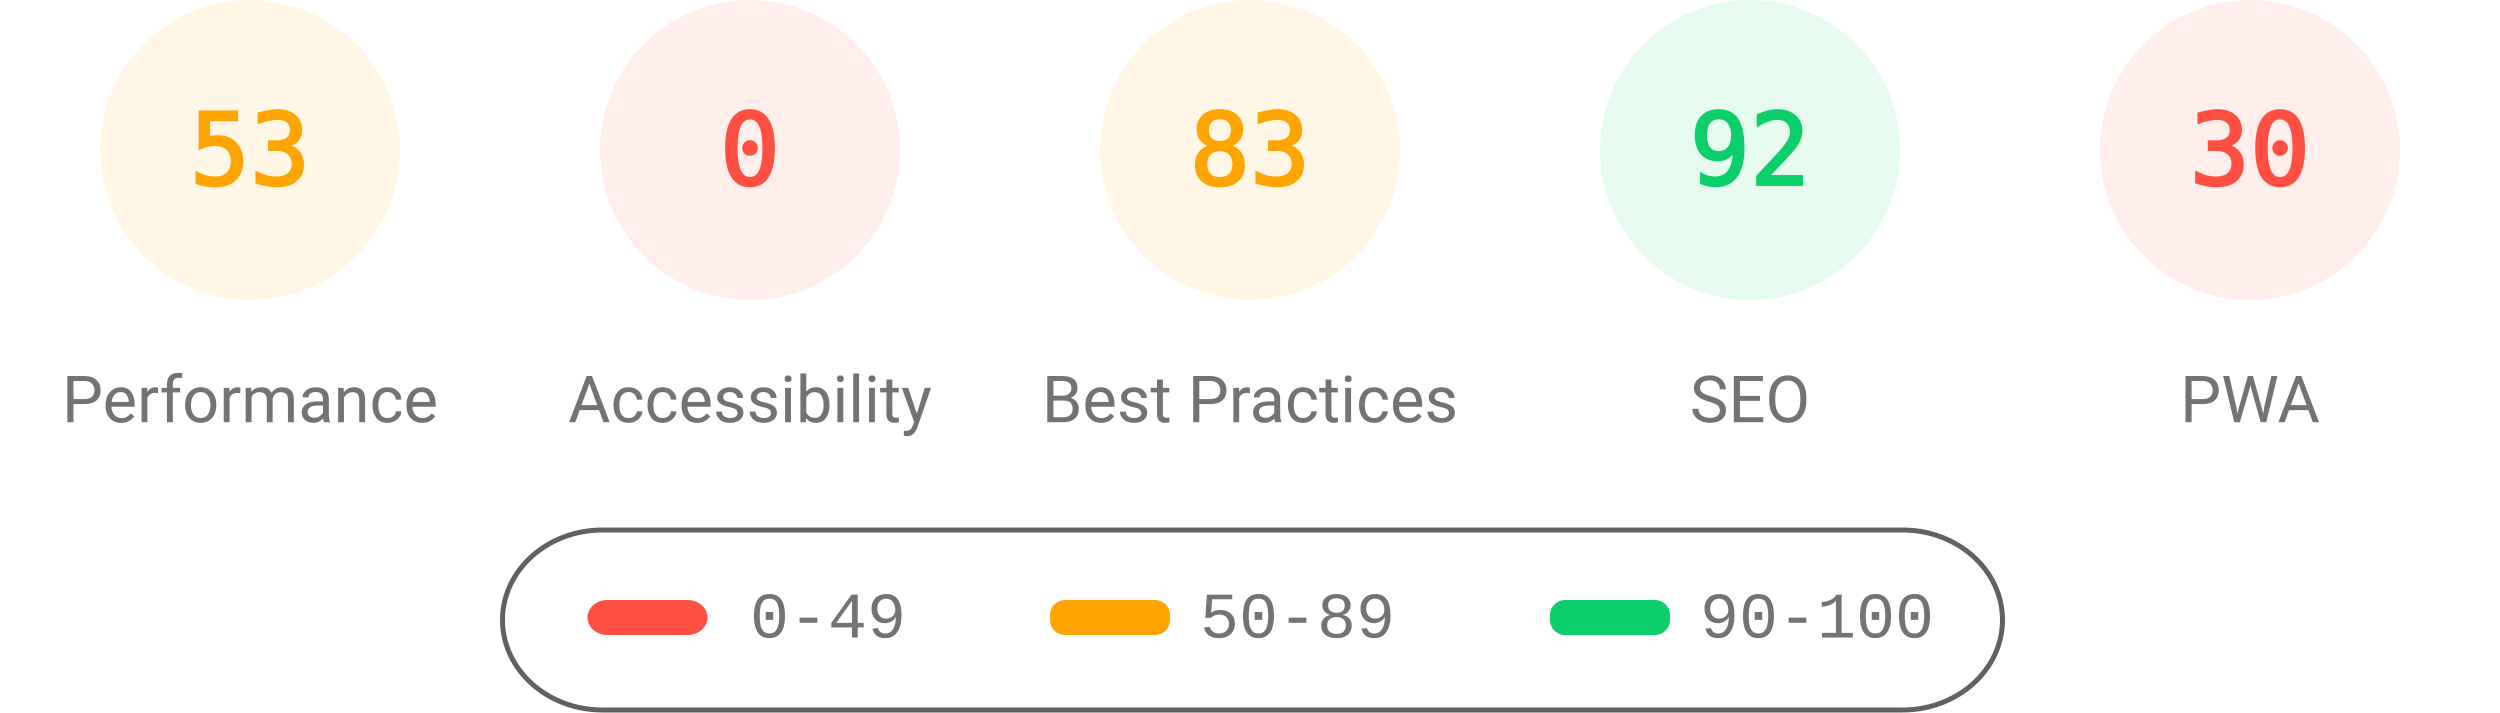
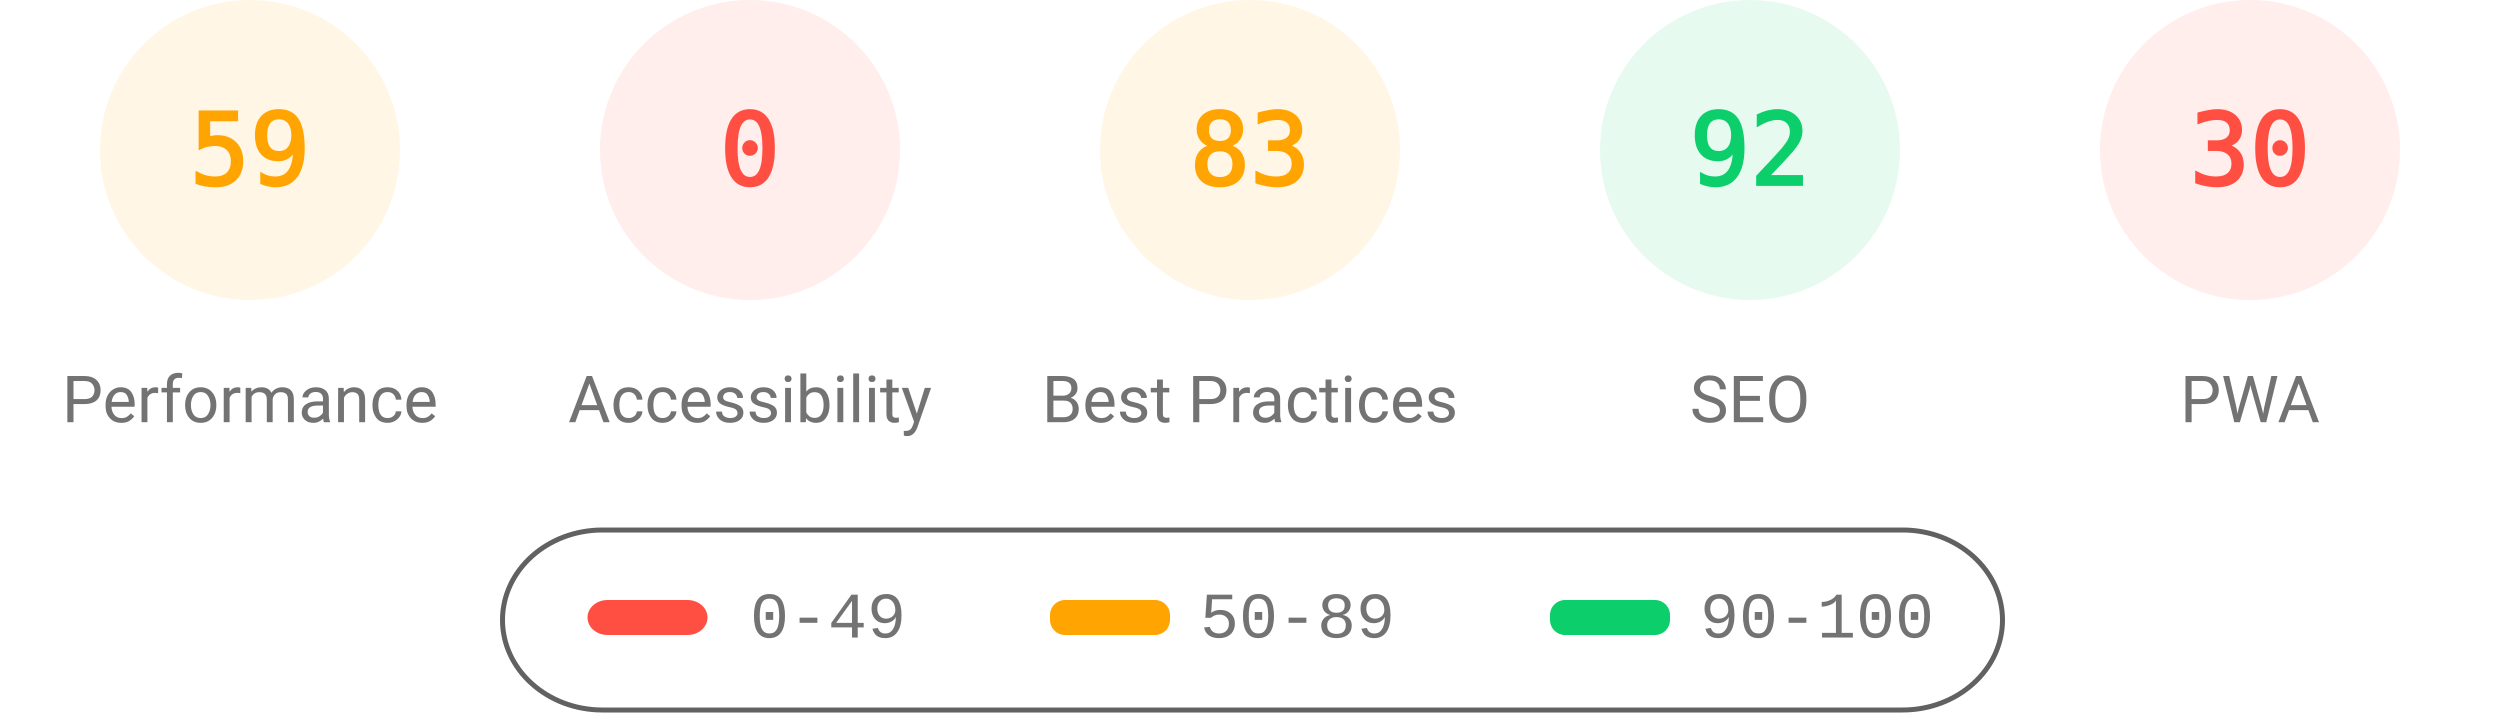
<svg xmlns="http://www.w3.org/2000/svg" fill="none" width="1000" height="285">
  <style>.gauge-base{opacity:.1}.gauge-arc{fill:none;animation-delay:250ms;stroke-linecap:round;transform:rotate(-90deg);transform-origin:100px 60px;animation:load-gauge 1s ease forwards}.guage-text{font-size:40px;font-family:monospace;text-align:center}.guage-red{color:#ff4e42;fill:#ff4e42;stroke:#ff4e42}.guage-orange{color:#ffa400;fill:#ffa400;stroke:#ffa400}.guage-green{color:#0cce6b;fill:#0cce6b;stroke:#0cce6b}.guage-undefined{color:#5c5c5c;fill:#5c5c5c;stroke:#5c5c5c}.guage-title{color:#737373;fill:#737373;stroke:none;font-size:26px;line-height:26px;font-family:Roboto,Halvetica,Arial,sans-serif}@keyframes load-gauge{from{stroke-dasharray:0 352.858}}</style>
  <svg class="guage-div guage-perf guage-orange" viewBox="0 0 200 200" width="200" height="200">
    <circle class="gauge-base" r="56" cx="100" cy="60" stroke-width="8" />
-     <circle class="gauge-arc guage-arc-1" r="56" cx="100" cy="60" stroke-width="8" style="stroke-dasharray:186.485,351.858" />
-     <text class="guage-text" x="100" y="60" alignment-baseline="central" dominant-baseline="central" text-anchor="middle">53</text>
+     <circle class="gauge-arc guage-arc-1" r="56" cx="100" cy="60" stroke-width="8" style="stroke-dasharray:207.596,351.858" />
+     <text class="guage-text" x="100" y="60" alignment-baseline="central" dominant-baseline="central" text-anchor="middle">59</text>
    <text class="guage-title" x="100" y="160" alignment-baseline="central" dominant-baseline="central" text-anchor="middle">Performance</text>
  </svg>
  <svg class="guage-div guage-acc guage-red" viewBox="0 0 200 200" width="200" height="200" x="200">
    <circle class="gauge-base" r="56" cx="100" cy="60" stroke-width="8" />
    <circle class="gauge-arc guage-arc-2" r="56" cx="100" cy="60" stroke-width="8" style="stroke-dasharray:0,351.858" />
    <text class="guage-text" x="100" y="60" alignment-baseline="central" dominant-baseline="central" text-anchor="middle">0</text>
    <text class="guage-title" x="100" y="160" alignment-baseline="central" dominant-baseline="central" text-anchor="middle">Accessibility</text>
  </svg>
  <svg class="guage-div guage-best guage-orange" viewBox="0 0 200 200" width="200" height="200" x="400">
    <circle class="gauge-base" r="56" cx="100" cy="60" stroke-width="8" />
    <circle class="gauge-arc guage-arc-3" r="56" cx="100" cy="60" stroke-width="8" style="stroke-dasharray:292.042,351.858" />
    <text class="guage-text" x="100" y="60" alignment-baseline="central" dominant-baseline="central" text-anchor="middle">83</text>
    <text class="guage-title" x="100" y="160" alignment-baseline="central" dominant-baseline="central" text-anchor="middle">Best Practices</text>
  </svg>
  <svg class="guage-div guage-seo guage-green" viewBox="0 0 200 200" width="200" height="200" x="600">
    <circle class="gauge-base" r="56" cx="100" cy="60" stroke-width="8" />
    <circle class="gauge-arc guage-arc-4" r="56" cx="100" cy="60" stroke-width="8" style="stroke-dasharray:323.709,351.858" />
    <text class="guage-text" x="100" y="60" alignment-baseline="central" dominant-baseline="central" text-anchor="middle">92</text>
    <text class="guage-title" x="100" y="160" alignment-baseline="central" dominant-baseline="central" text-anchor="middle">SEO</text>
  </svg>
  <svg class="guage-div guage-pwa guage-red" viewBox="0 0 200 200" width="200" height="200" x="800">
    <circle class="gauge-base" r="56" cx="100" cy="60" stroke-width="8" />
    <circle class="gauge-arc guage-arc-4" r="56" cx="100" cy="60" stroke-width="8" style="stroke-dasharray:105.557,351.858" />
    <text class="guage-text" x="100" y="60" alignment-baseline="central" dominant-baseline="central" text-anchor="middle">30</text>
    <text class="guage-title" x="100" y="160" alignment-baseline="central" dominant-baseline="central" text-anchor="middle">PWA</text>
  </svg>
  <svg width="604" height="76" x="200" y="210">
    <path fill="none" id="canvas_background" d="M-1-1h604v80H-1z" />
    <rect fill-opacity="0" stroke="#616161" stroke-width="2" rx="40" id="svg_2" height="72" width="600" y="2" x="1" fill="#000" />
    <rect stroke="#000" rx="8" id="svg_3" height="14" width="48" y="30" x="35" stroke-opacity="null" stroke-width="0" fill="#ff4e42" />
    <rect stroke="#000" rx="6" id="svg_4" height="14" width="48" y="30" x="220" stroke-opacity="null" stroke-width="0" fill="#ffa400" />
    <rect stroke="#000" rx="6" id="svg_5" height="14" width="48" y="30" x="420" stroke-opacity="null" stroke-width="0" fill="#0cce6b" />
    <text xml:space="preserve" text-anchor="start" font-family="'Courier New', Courier, monospace" font-size="26" id="svg_6" y="45" x="100" stroke-opacity="null" stroke-width="0" stroke="#000" fill="#737373">0-49</text>
    <text xml:space="preserve" text-anchor="start" font-family="'Courier New', Courier, monospace" font-size="26" id="svg_7" y="45" x="280" stroke-opacity="null" stroke-width="0" stroke="#000" fill="#737373">50-89</text>
    <text xml:space="preserve" text-anchor="start" font-family="'Courier New', Courier, monospace" font-size="26" id="svg_8" y="45" x="480" stroke-opacity="null" stroke-width="0" stroke="#000" fill="#737373">90-100</text>
  </svg>
</svg>
